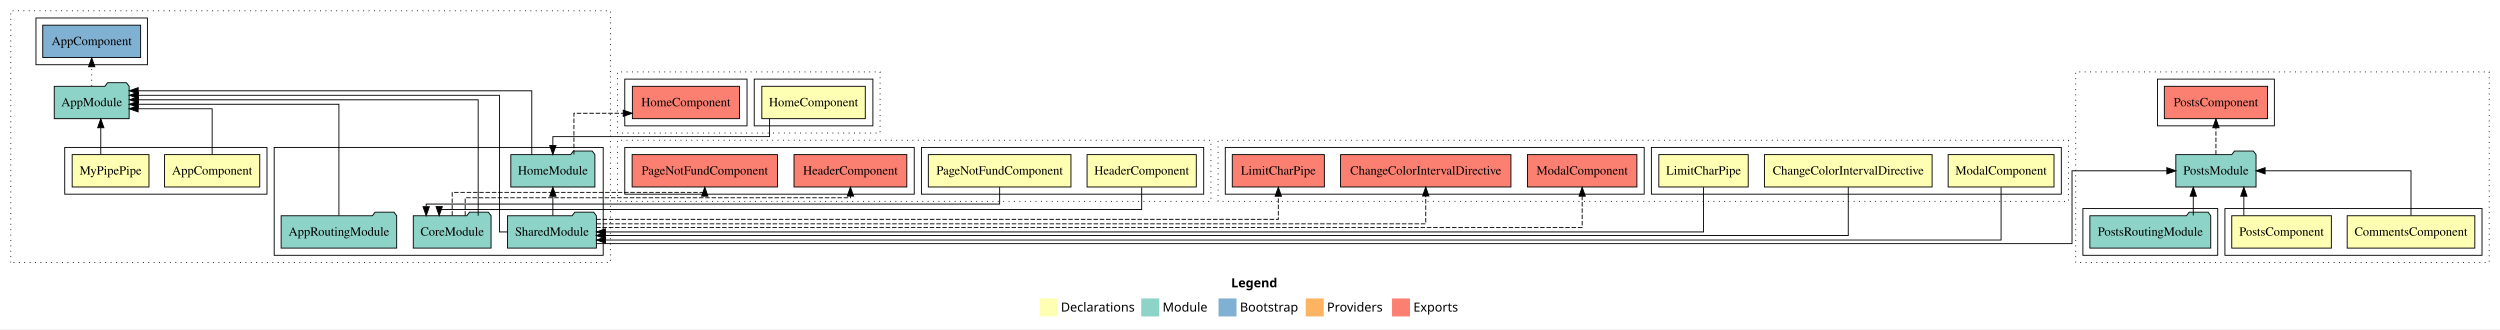
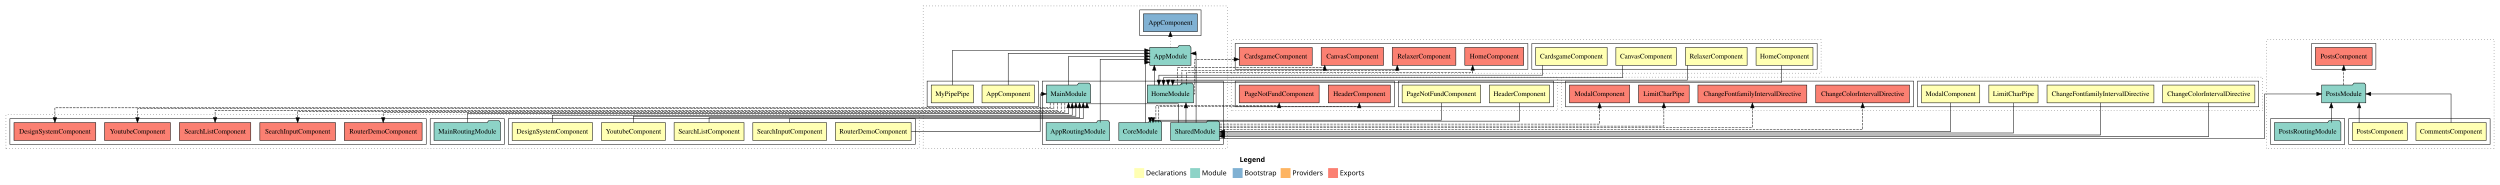
- <svg xmlns="http://www.w3.org/2000/svg" width="2781pt" height="366pt" viewBox="0.00 0.00 2781.00 366.00">
-   <g id="graph0" class="graph" transform="scale(1 1) rotate(0) translate(4 362)">
-     <polygon fill="#ffffff" stroke="transparent" points="-4,4 -4,-362 2777,-362 2777,4 -4,4" />
-     <text text-anchor="start" x="1365.509" y="-42.4" font-family="sans-serif" font-weight="bold" font-size="14.00" fill="#000000">Legend</text>
-     <polygon fill="#ffffb3" stroke="transparent" points="1152.5,-10 1152.5,-30 1172.5,-30 1172.5,-10 1152.5,-10" />
-     <text text-anchor="start" x="1176.129" y="-15.4" font-family="sans-serif" font-size="14.00" fill="#000000">  Declarations</text>
-     <polygon fill="#8dd3c7" stroke="transparent" points="1265.5,-10 1265.5,-30 1285.5,-30 1285.5,-10 1265.5,-10" />
-     <text text-anchor="start" x="1289.225" y="-15.4" font-family="sans-serif" font-size="14.00" fill="#000000">  Module</text>
-     <polygon fill="#80b1d3" stroke="transparent" points="1351.5,-10 1351.5,-30 1371.5,-30 1371.5,-10 1351.5,-10" />
-     <text text-anchor="start" x="1375.281" y="-15.4" font-family="sans-serif" font-size="14.00" fill="#000000">  Bootstrap</text>
-     <polygon fill="#fdb462" stroke="transparent" points="1448.5,-10 1448.5,-30 1468.5,-30 1468.5,-10 1448.5,-10" />
-     <text text-anchor="start" x="1472.173" y="-15.4" font-family="sans-serif" font-size="14.00" fill="#000000">  Providers</text>
-     <polygon fill="#fb8072" stroke="transparent" points="1544.5,-10 1544.5,-30 1564.5,-30 1564.5,-10 1544.5,-10" />
-     <text text-anchor="start" x="1568.226" y="-15.4" font-family="sans-serif" font-size="14.00" fill="#000000">  Exports</text>
+ <svg xmlns="http://www.w3.org/2000/svg" width="5056pt" height="374pt" viewBox="0.00 0.00 5056.00 374.00">
+   <g id="graph0" class="graph" transform="scale(1 1) rotate(0) translate(4 370)">
+     <polygon fill="#ffffff" stroke="transparent" points="-4,4 -4,-370 5052,-370 5052,4 -4,4" />
+     <text text-anchor="start" x="2503.009" y="-42.4" font-family="sans-serif" font-weight="bold" font-size="14.00" fill="#000000">Legend</text>
+     <polygon fill="#ffffb3" stroke="transparent" points="2290,-10 2290,-30 2310,-30 2310,-10 2290,-10" />
+     <text text-anchor="start" x="2313.629" y="-15.4" font-family="sans-serif" font-size="14.00" fill="#000000">  Declarations</text>
+     <polygon fill="#8dd3c7" stroke="transparent" points="2403,-10 2403,-30 2423,-30 2423,-10 2403,-10" />
+     <text text-anchor="start" x="2426.725" y="-15.4" font-family="sans-serif" font-size="14.00" fill="#000000">  Module</text>
+     <polygon fill="#80b1d3" stroke="transparent" points="2489,-10 2489,-30 2509,-30 2509,-10 2489,-10" />
+     <text text-anchor="start" x="2512.781" y="-15.4" font-family="sans-serif" font-size="14.00" fill="#000000">  Bootstrap</text>
+     <polygon fill="#fdb462" stroke="transparent" points="2586,-10 2586,-30 2606,-30 2606,-10 2586,-10" />
+     <text text-anchor="start" x="2609.673" y="-15.4" font-family="sans-serif" font-size="14.00" fill="#000000">  Providers</text>
+     <polygon fill="#fb8072" stroke="transparent" points="2682,-10 2682,-30 2702,-30 2702,-10 2682,-10" />
+     <text text-anchor="start" x="2705.726" y="-15.4" font-family="sans-serif" font-size="14.00" fill="#000000">  Exports</text>
    <g id="clust1" class="cluster">
-       <polygon fill="none" stroke="#000000" stroke-dasharray="1,5" points="8,-70 8,-350 675,-350 675,-70 8,-70" />
+       <polygon fill="none" stroke="#000000" stroke-dasharray="1,5" points="1863,-70 1863,-358 2478,-358 2478,-70 1863,-70" />
    </g>
    <g id="clust2" class="cluster">
-       <polygon fill="none" stroke="#000000" points="68,-146 68,-198 293,-198 293,-146 68,-146" />
+       <polygon fill="none" stroke="#000000" points="1871,-154 1871,-206 2096,-206 2096,-154 1871,-154" />
    </g>
    <g id="clust5" class="cluster">
-       <polygon fill="none" stroke="#000000" points="301,-78 301,-198 667,-198 667,-78 301,-78" />
+       <polygon fill="none" stroke="#000000" points="2104,-78 2104,-206 2470,-206 2470,-78 2104,-78" />
    </g>
    <g id="clust7" class="cluster">
-       <polygon fill="none" stroke="#000000" points="36,-290 36,-342 160,-342 160,-290 36,-290" />
+       <polygon fill="none" stroke="#000000" points="2301,-298 2301,-350 2425,-350 2425,-298 2301,-298" />
    </g>
    <g id="clust15" class="cluster">
-       <polygon fill="none" stroke="#000000" stroke-dasharray="1,5" points="683,-138 683,-206 1343,-206 1343,-138 683,-138" />
+       <polygon fill="none" stroke="#000000" stroke-dasharray="1,5" points="2486,-146 2486,-214 3146,-214 3146,-146 2486,-146" />
    </g>
    <g id="clust16" class="cluster">
-       <polygon fill="none" stroke="#000000" points="1021,-146 1021,-198 1335,-198 1335,-146 1021,-146" />
+       <polygon fill="none" stroke="#000000" points="2824,-154 2824,-206 3138,-206 3138,-154 2824,-154" />
    </g>
    <g id="clust20" class="cluster">
-       <polygon fill="none" stroke="#000000" points="691,-146 691,-198 1013,-198 1013,-146 691,-146" />
+       <polygon fill="none" stroke="#000000" points="2494,-154 2494,-206 2816,-206 2816,-154 2494,-154" />
    </g>
    <g id="clust23" class="cluster">
-       <polygon fill="none" stroke="#000000" stroke-dasharray="1,5" points="683,-214 683,-282 975,-282 975,-214 683,-214" />
+       <polygon fill="none" stroke="#000000" stroke-dasharray="1,5" points="2486,-222 2486,-290 3679,-290 3679,-222 2486,-222" />
    </g>
    <g id="clust24" class="cluster">
-       <polygon fill="none" stroke="#000000" points="835,-222 835,-274 967,-274 967,-222 835,-222" />
-     </g>
-     <g id="clust27" class="cluster">
-       <polygon fill="none" stroke="#000000" points="691,-222 691,-274 827,-274 827,-222 691,-222" />
+       <polygon fill="none" stroke="#000000" points="3094,-230 3094,-282 3671,-282 3671,-230 3094,-230" />
    </g>
    <g id="clust30" class="cluster">
-       <polygon fill="none" stroke="#000000" stroke-dasharray="1,5" points="2305,-70 2305,-282 2765,-282 2765,-70 2305,-70" />
-     </g>
-     <g id="clust31" class="cluster">
-       <polygon fill="none" stroke="#000000" points="2471,-78 2471,-130 2757,-130 2757,-78 2471,-78" />
+       <polygon fill="none" stroke="#000000" points="2494,-230 2494,-282 3086,-282 3086,-230 2494,-230" />
+     </g>
+     <g id="clust33" class="cluster">
+       <polygon fill="none" stroke="#000000" stroke-dasharray="1,5" points="8,-70 8,-138 1855,-138 1855,-70 8,-70" />
    </g>
    <g id="clust34" class="cluster">
-       <polygon fill="none" stroke="#000000" points="2313,-78 2313,-130 2463,-130 2463,-78 2313,-78" />
-     </g>
-     <g id="clust35" class="cluster">
-       <polygon fill="none" stroke="#000000" points="2396,-222 2396,-274 2526,-274 2526,-222 2396,-222" />
-     </g>
-     <g id="clust44" class="cluster">
-       <polygon fill="none" stroke="#000000" stroke-dasharray="1,5" points="1351,-138 1351,-206 2297,-206 2297,-138 1351,-138" />
-     </g>
-     <g id="clust45" class="cluster">
-       <polygon fill="none" stroke="#000000" points="1833,-146 1833,-198 2289,-198 2289,-146 1833,-146" />
+       <polygon fill="none" stroke="#000000" points="1024,-78 1024,-130 1847,-130 1847,-78 1024,-78" />
+     </g>
+     <g id="clust40" class="cluster">
+       <polygon fill="none" stroke="#000000" points="866,-78 866,-130 1016,-130 1016,-78 866,-78" />
+     </g>
+     <g id="clust41" class="cluster">
+       <polygon fill="none" stroke="#000000" points="16,-78 16,-130 858,-130 858,-78 16,-78" />
    </g>
    <g id="clust50" class="cluster">
-       <polygon fill="none" stroke="#000000" points="1359,-146 1359,-198 1825,-198 1825,-146 1359,-146" />
+       <polygon fill="none" stroke="#000000" stroke-dasharray="1,5" points="4580,-70 4580,-290 5040,-290 5040,-70 4580,-70" />
+     </g>
+     <g id="clust51" class="cluster">
+       <polygon fill="none" stroke="#000000" points="4746,-78 4746,-130 5032,-130 5032,-78 4746,-78" />
+     </g>
+     <g id="clust54" class="cluster">
+       <polygon fill="none" stroke="#000000" points="4588,-78 4588,-130 4738,-130 4738,-78 4588,-78" />
+     </g>
+     <g id="clust55" class="cluster">
+       <polygon fill="none" stroke="#000000" points="4671,-230 4671,-282 4801,-282 4801,-230 4671,-230" />
+     </g>
+     <g id="clust64" class="cluster">
+       <polygon fill="none" stroke="#000000" stroke-dasharray="1,5" points="3154,-146 3154,-214 4572,-214 4572,-146 3154,-146" />
+     </g>
+     <g id="clust65" class="cluster">
+       <polygon fill="none" stroke="#000000" points="3874,-154 3874,-206 4564,-206 4564,-154 3874,-154" />
+     </g>
+     <g id="clust71" class="cluster">
+       <polygon fill="none" stroke="#000000" points="3162,-154 3162,-206 3866,-206 3866,-154 3162,-154" />
    </g>
    <g id="node1" class="node">
-       <polygon fill="#ffffb3" stroke="#000000" points="284.94,-190 179.06,-190 179.06,-154 284.94,-154 284.94,-190" />
-       <text text-anchor="middle" x="232" y="-167.8" font-family="Times,serif" font-size="14.00" fill="#000000">AppComponent</text>
+       <polygon fill="#ffffb3" stroke="#000000" points="2087.94,-198 1982.06,-198 1982.06,-162 2087.94,-162 2087.94,-198" />
+       <text text-anchor="middle" x="2035" y="-175.8" font-family="Times,serif" font-size="14.00" fill="#000000">AppComponent</text>
    </g>
    <g id="node3" class="node">
-       <polygon fill="#8dd3c7" stroke="#000000" points="139.657,-266 136.657,-270 115.657,-270 112.657,-266 56.343,-266 56.343,-230 139.657,-230 139.657,-266" />
-       <text text-anchor="middle" x="98" y="-243.8" font-family="Times,serif" font-size="14.00" fill="#000000">AppModule</text>
+       <polygon fill="#8dd3c7" stroke="#000000" points="2404.657,-274 2401.657,-278 2380.657,-278 2377.657,-274 2321.343,-274 2321.343,-238 2404.657,-238 2404.657,-274" />
+       <text text-anchor="middle" x="2363" y="-251.8" font-family="Times,serif" font-size="14.00" fill="#000000">AppModule</text>
    </g>
    <g id="edge1" class="edge">
-       <path fill="none" stroke="#000000" d="M232,-190.129C232,-210.572 232,-241 232,-241 232,-241 149.664,-241 149.664,-241" />
-       <polygon fill="#000000" stroke="#000000" points="149.664,-237.5 139.664,-241 149.664,-244.5 149.664,-237.5" />
+       <path fill="none" stroke="#000000" d="M2035,-198.198C2035,-222.356 2035,-262 2035,-262 2035,-262 2311.125,-262 2311.125,-262" />
+       <polygon fill="#000000" stroke="#000000" points="2311.125,-265.5 2321.125,-262 2311.125,-258.5 2311.125,-265.5" />
    </g>
    <g id="node2" class="node">
-       <polygon fill="#ffffb3" stroke="#000000" points="161.72,-190 76.279,-190 76.279,-154 161.72,-154 161.72,-190" />
-       <text text-anchor="middle" x="119" y="-167.8" font-family="Times,serif" font-size="14.00" fill="#000000">MyPipePipe</text>
+       <polygon fill="#ffffb3" stroke="#000000" points="1964.72,-198 1879.28,-198 1879.28,-162 1964.72,-162 1964.72,-198" />
+       <text text-anchor="middle" x="1922" y="-175.8" font-family="Times,serif" font-size="14.00" fill="#000000">MyPipePipe</text>
    </g>
    <g id="edge2" class="edge">
-       <path fill="none" stroke="#000000" d="M108.109,-190.011C108.109,-190.011 108.109,-219.855 108.109,-219.855" />
-       <polygon fill="#000000" stroke="#000000" points="104.609,-219.855 108.109,-229.855 111.609,-219.855 104.609,-219.855" />
+       <path fill="none" stroke="#000000" d="M1922,-198.234C1922,-224.009 1922,-268 1922,-268 1922,-268 2311.114,-268 2311.114,-268" />
+       <polygon fill="#000000" stroke="#000000" points="2311.114,-271.5 2321.114,-268 2311.114,-264.5 2311.114,-271.5" />
+     </g>
+     <g id="node9" class="node">
+       <polygon fill="#80b1d3" stroke="#000000" points="2417.439,-342 2308.561,-342 2308.561,-306 2417.439,-306 2417.439,-342" />
+       <text text-anchor="middle" x="2363" y="-319.8" font-family="Times,serif" font-size="14.00" fill="#000000">AppComponent </text>
+     </g>
+     <g id="edge8" class="edge">
+       <path fill="none" stroke="#000000" stroke-dasharray="1,5" d="M2363,-274.223C2363,-274.223 2363,-295.727 2363,-295.727" />
+       <polygon fill="#000000" stroke="#000000" points="2359.5,-295.727 2363,-305.727 2366.5,-295.727 2359.5,-295.727" />
+     </g>
+     <g id="node4" class="node">
+       <polygon fill="#8dd3c7" stroke="#000000" points="2240.274,-122 2237.274,-126 2216.274,-126 2213.274,-122 2111.726,-122 2111.726,-86 2240.274,-86 2240.274,-122" />
+       <text text-anchor="middle" x="2176" y="-99.8" font-family="Times,serif" font-size="14.00" fill="#000000">AppRoutingModule</text>
+     </g>
+     <g id="edge3" class="edge">
+       <path fill="none" stroke="#000000" d="M2220.968,-122.196C2220.968,-161.334 2220.968,-250 2220.968,-250 2220.968,-250 2311.154,-250 2311.154,-250" />
+       <polygon fill="#000000" stroke="#000000" points="2311.154,-253.5 2321.154,-250 2311.154,-246.5 2311.154,-253.5" />
+     </g>
+     <g id="node5" class="node">
+       <polygon fill="#8dd3c7" stroke="#000000" points="2345.262,-122 2342.262,-126 2321.262,-126 2318.262,-122 2258.738,-122 2258.738,-86 2345.262,-86 2345.262,-122" />
+       <text text-anchor="middle" x="2302" y="-99.8" font-family="Times,serif" font-size="14.00" fill="#000000">CoreModule</text>
+     </g>
+     <g id="edge4" class="edge">
+       <path fill="none" stroke="#000000" d="M2312.325,-122.016C2312.325,-159.828 2312.325,-244 2312.325,-244 2312.325,-244 2313.207,-244 2313.207,-244" />
+       <polygon fill="#000000" stroke="#000000" points="2311.152,-247.5 2321.152,-244 2311.152,-240.5 2311.152,-247.5" />
+     </g>
+     <g id="node12" class="node">
+       <polygon fill="#fb8072" stroke="#000000" points="2807.744,-198 2682.256,-198 2682.256,-162 2807.744,-162 2807.744,-198" />
+       <text text-anchor="middle" x="2745" y="-175.8" font-family="Times,serif" font-size="14.00" fill="#000000">HeaderComponent </text>
+     </g>
+     <g id="edge11" class="edge">
+       <path fill="none" stroke="#000000" stroke-dasharray="5,2" d="M2339.528,-122.124C2339.528,-136.783 2339.528,-155 2339.528,-155 2339.528,-155 2745,-155 2745,-155 2745,-155 2745,-155.683 2745,-155.683" />
+       <polygon fill="#000000" stroke="#000000" points="2741.5,-151.831 2745,-161.831 2748.5,-151.831 2741.5,-151.831" />
+     </g>
+     <g id="node13" class="node">
+       <polygon fill="#fb8072" stroke="#000000" points="2663.824,-198 2502.176,-198 2502.176,-162 2663.824,-162 2663.824,-198" />
+       <text text-anchor="middle" x="2583" y="-175.8" font-family="Times,serif" font-size="14.00" fill="#000000">PageNotFundComponent </text>
+     </g>
+     <g id="edge12" class="edge">
+       <path fill="none" stroke="#000000" stroke-dasharray="5,2" d="M2333.676,-122.24C2333.676,-137.571 2333.676,-157 2333.676,-157 2333.676,-157 2583,-157 2583,-157 2583,-157 2583,-157.488 2583,-157.488" />
+       <polygon fill="#000000" stroke="#000000" points="2579.5,-151.878 2583,-161.878 2586.5,-151.878 2579.5,-151.878" />
+     </g>
+     <g id="node6" class="node">
+       <polygon fill="#8dd3c7" stroke="#000000" points="2409.762,-198 2406.762,-202 2385.762,-202 2382.762,-198 2316.238,-198 2316.238,-162 2409.762,-162 2409.762,-198" />
+       <text text-anchor="middle" x="2363" y="-175.8" font-family="Times,serif" font-size="14.00" fill="#000000">HomeModule</text>
+     </g>
+     <g id="edge5" class="edge">
+       <path fill="none" stroke="#000000" d="M2330.467,-198.011C2330.467,-198.011 2330.467,-227.855 2330.467,-227.855" />
+       <polygon fill="#000000" stroke="#000000" points="2326.967,-227.855 2330.467,-237.855 2333.967,-227.855 2326.967,-227.855" />
+     </g>
+     <g id="node18" class="node">
+       <polygon fill="#fb8072" stroke="#000000" points="2794.043,-274 2667.957,-274 2667.957,-238 2794.043,-238 2794.043,-274" />
+       <text text-anchor="middle" x="2731" y="-251.8" font-family="Times,serif" font-size="14.00" fill="#000000">CanvasComponent </text>
+     </g>
+     <g id="edge18" class="edge">
+       <path fill="none" stroke="#000000" stroke-dasharray="5,2" d="M2376.943,-198.24C2376.943,-213.571 2376.943,-233 2376.943,-233 2376.943,-233 2675.178,-233 2675.178,-233 2675.178,-233 2675.178,-233.488 2675.178,-233.488" />
+       <polygon fill="#000000" stroke="#000000" points="2671.679,-227.878 2675.178,-237.878 2678.679,-227.878 2671.679,-227.878" />
+     </g>
+     <g id="node19" class="node">
+       <polygon fill="#fb8072" stroke="#000000" points="2649.809,-274 2502.191,-274 2502.191,-238 2649.809,-238 2649.809,-274" />
+       <text text-anchor="middle" x="2576" y="-251.8" font-family="Times,serif" font-size="14.00" fill="#000000">CardsgameComponent </text>
+     </g>
+     <g id="edge19" class="edge">
+       <path fill="none" stroke="#000000" stroke-dasharray="5,2" d="M2410.027,-180C2411.539,-180 2412.41,-180 2412.41,-180 2412.41,-180 2412.41,-250 2412.41,-250 2412.41,-250 2491.863,-250 2491.863,-250" />
+       <polygon fill="#000000" stroke="#000000" points="2491.863,-253.5 2501.863,-250 2491.863,-246.5 2491.863,-253.5" />
+     </g>
+     <g id="node20" class="node">
+       <polygon fill="#fb8072" stroke="#000000" points="3077.544,-274 2958.456,-274 2958.456,-238 3077.544,-238 3077.544,-274" />
+       <text text-anchor="middle" x="3018" y="-251.8" font-family="Times,serif" font-size="14.00" fill="#000000">HomeComponent </text>
+     </g>
+     <g id="edge20" class="edge">
+       <path fill="none" stroke="#000000" stroke-dasharray="5,2" d="M2395.533,-198.485C2395.533,-210.14 2395.533,-223 2395.533,-223 2395.533,-223 2974.32,-223 2974.32,-223 2974.32,-223 2974.32,-227.955 2974.32,-227.955" />
+       <polygon fill="#000000" stroke="#000000" points="2970.82,-227.955 2974.32,-237.955 2977.82,-227.955 2970.82,-227.955" />
+     </g>
+     <g id="node21" class="node">
+       <polygon fill="#fb8072" stroke="#000000" points="2940.365,-274 2811.635,-274 2811.635,-238 2940.365,-238 2940.365,-274" />
+       <text text-anchor="middle" x="2876" y="-251.8" font-family="Times,serif" font-size="14.00" fill="#000000">RelaxerComponent </text>
+     </g>
+     <g id="edge21" class="edge">
+       <path fill="none" stroke="#000000" stroke-dasharray="5,2" d="M2386.238,-198.147C2386.238,-211.739 2386.238,-228 2386.238,-228 2386.238,-228 2821.828,-228 2821.828,-228 2821.828,-228 2821.828,-228.979 2821.828,-228.979" />
+       <polygon fill="#000000" stroke="#000000" points="2818.328,-227.793 2821.828,-237.793 2825.328,-227.793 2818.328,-227.793" />
+     </g>
+     <g id="node7" class="node">
+       <polygon fill="#8dd3c7" stroke="#000000" points="2201.6,-198 2198.6,-202 2177.6,-202 2174.6,-198 2112.4,-198 2112.4,-162 2201.6,-162 2201.6,-198" />
+       <text text-anchor="middle" x="2157" y="-175.8" font-family="Times,serif" font-size="14.00" fill="#000000">MainModule</text>
+     </g>
+     <g id="edge6" class="edge">
+       <path fill="none" stroke="#000000" d="M2157,-198.011C2157,-220.485 2157,-256 2157,-256 2157,-256 2311.313,-256 2311.313,-256" />
+       <polygon fill="#000000" stroke="#000000" points="2311.313,-259.5 2321.313,-256 2311.313,-252.5 2311.313,-259.5" />
+     </g>
+     <g id="node28" class="node">
+       <polygon fill="#fb8072" stroke="#000000" points="189.712,-122 24.288,-122 24.288,-86 189.712,-86 189.712,-122" />
+       <text text-anchor="middle" x="107" y="-99.8" font-family="Times,serif" font-size="14.00" fill="#000000">DesignSystemComponent </text>
+     </g>
+     <g id="edge29" class="edge">
+       <path fill="none" stroke="#000000" stroke-dasharray="5,2" d="M2119.875,-161.793C2119.875,-156.445 2119.875,-152 2119.875,-152 2119.875,-152 107,-152 107,-152 107,-152 107,-132.147 107,-132.147" />
+       <polygon fill="#000000" stroke="#000000" points="110.5,-132.147 107,-122.147 103.5,-132.147 110.5,-132.147" />
+     </g>
+     <g id="node29" class="node">
+       <polygon fill="#fb8072" stroke="#000000" points="849.647,-122 692.353,-122 692.353,-86 849.647,-86 849.647,-122" />
+       <text text-anchor="middle" x="771" y="-99.8" font-family="Times,serif" font-size="14.00" fill="#000000">RouterDemoComponent </text>
+     </g>
+     <g id="edge30" class="edge">
+       <path fill="none" stroke="#000000" stroke-dasharray="5,2" d="M2149.575,-161.89C2149.575,-152.103 2149.575,-142 2149.575,-142 2149.575,-142 771,-142 771,-142 771,-142 771,-132.11 771,-132.11" />
+       <polygon fill="#000000" stroke="#000000" points="774.5,-132.11 771,-122.11 767.5,-132.11 774.5,-132.11" />
+     </g>
+     <g id="node30" class="node">
+       <polygon fill="#fb8072" stroke="#000000" points="674.471,-122 521.529,-122 521.529,-86 674.471,-86 674.471,-122" />
+       <text text-anchor="middle" x="598" y="-99.8" font-family="Times,serif" font-size="14.00" fill="#000000">SearchInputComponent </text>
+     </g>
+     <g id="edge31" class="edge">
+       <path fill="none" stroke="#000000" stroke-dasharray="5,2" d="M2142.15,-161.68C2142.15,-153.212 2142.15,-145 2142.15,-145 2142.15,-145 598,-145 598,-145 598,-145 598,-132.102 598,-132.102" />
+       <polygon fill="#000000" stroke="#000000" points="601.5,-132.102 598,-122.103 594.5,-132.103 601.5,-132.102" />
+     </g>
+     <g id="node31" class="node">
+       <polygon fill="#fb8072" stroke="#000000" points="503.198,-122 358.802,-122 358.802,-86 503.198,-86 503.198,-122" />
+       <text text-anchor="middle" x="431" y="-99.8" font-family="Times,serif" font-size="14.00" fill="#000000">SearchListComponent </text>
+     </g>
+     <g id="edge32" class="edge">
+       <path fill="none" stroke="#000000" stroke-dasharray="5,2" d="M2134.725,-161.955C2134.725,-154.251 2134.725,-147 2134.725,-147 2134.725,-147 431,-147 431,-147 431,-147 431,-132.485 431,-132.485" />
+       <polygon fill="#000000" stroke="#000000" points="434.5,-132.485 431,-122.485 427.5,-132.486 434.5,-132.485" />
+     </g>
+     <g id="node32" class="node">
+       <polygon fill="#fb8072" stroke="#000000" points="340.544,-122 207.456,-122 207.456,-86 340.544,-86 340.544,-122" />
+       <text text-anchor="middle" x="274" y="-99.8" font-family="Times,serif" font-size="14.00" fill="#000000">YoutubeComponent </text>
+     </g>
+     <g id="edge33" class="edge">
+       <path fill="none" stroke="#000000" stroke-dasharray="5,2" d="M2127.3,-161.857C2127.3,-155.539 2127.3,-150 2127.3,-150 2127.3,-150 274,-150 274,-150 274,-150 274,-132.18 274,-132.18" />
+       <polygon fill="#000000" stroke="#000000" points="277.5,-132.18 274,-122.18 270.5,-132.18 277.5,-132.18" />
    </g>
    <g id="node8" class="node">
-       <polygon fill="#80b1d3" stroke="#000000" points="152.439,-334 43.561,-334 43.561,-298 152.439,-298 152.439,-334" />
-       <text text-anchor="middle" x="98" y="-311.8" font-family="Times,serif" font-size="14.00" fill="#000000">AppComponent </text>
+       <polygon fill="#8dd3c7" stroke="#000000" points="2462.423,-122 2459.423,-126 2438.423,-126 2435.423,-122 2363.577,-122 2363.577,-86 2462.423,-86 2462.423,-122" />
+       <text text-anchor="middle" x="2413" y="-99.8" font-family="Times,serif" font-size="14.00" fill="#000000">SharedModule</text>
    </g>
    <g id="edge7" class="edge">
-       <path fill="none" stroke="#000000" stroke-dasharray="1,5" d="M98,-266.223C98,-266.223 98,-287.727 98,-287.727" />
-       <polygon fill="#000000" stroke="#000000" points="94.5,-287.727 98,-297.727 101.5,-287.727 94.5,-287.727" />
-     </g>
-     <g id="node4" class="node">
-       <polygon fill="#8dd3c7" stroke="#000000" points="437.274,-122 434.274,-126 413.274,-126 410.274,-122 308.726,-122 308.726,-86 437.274,-86 437.274,-122" />
-       <text text-anchor="middle" x="373" y="-99.8" font-family="Times,serif" font-size="14.00" fill="#000000">AppRoutingModule</text>
-     </g>
-     <g id="edge3" class="edge">
-       <path fill="none" stroke="#000000" d="M373,-122.273C373,-160.625 373,-246 373,-246 373,-246 149.767,-246 149.767,-246" />
-       <polygon fill="#000000" stroke="#000000" points="149.767,-242.5 139.767,-246 149.767,-249.5 149.767,-242.5" />
-     </g>
-     <g id="node5" class="node">
-       <polygon fill="#8dd3c7" stroke="#000000" points="542.262,-122 539.262,-126 518.262,-126 515.262,-122 455.738,-122 455.738,-86 542.262,-86 542.262,-122" />
-       <text text-anchor="middle" x="499" y="-99.8" font-family="Times,serif" font-size="14.00" fill="#000000">CoreModule</text>
-     </g>
-     <g id="edge4" class="edge">
-       <path fill="none" stroke="#000000" d="M527.92,-122.025C527.92,-161.278 527.92,-251 527.92,-251 527.92,-251 150.005,-251 150.005,-251" />
-       <polygon fill="#000000" stroke="#000000" points="150.005,-247.5 140.005,-251 150.005,-254.5 150.005,-247.5" />
+       <path fill="none" stroke="#000000" d="M2414.94,-122.125C2414.94,-163.626 2414.94,-262 2414.94,-262 2414.94,-262 2413.914,-262 2413.914,-262" />
+       <polygon fill="#000000" stroke="#000000" points="2414.678,-258.5 2404.678,-262 2414.678,-265.5 2414.678,-258.5" />
+     </g>
+     <g id="edge17" class="edge">
+       <path fill="none" stroke="#000000" d="M2394.517,-122.011C2394.517,-122.011 2394.517,-151.855 2394.517,-151.855" />
+       <polygon fill="#000000" stroke="#000000" points="2391.017,-151.855 2394.517,-161.855 2398.017,-151.855 2391.017,-151.855" />
+     </g>
+     <g id="edge28" class="edge">
+       <path fill="none" stroke="#000000" d="M2379.153,-122.027C2379.153,-138.398 2379.153,-160 2379.153,-160 2379.153,-160 2194.125,-160 2194.125,-160 2194.125,-160 2194.125,-160.185 2194.125,-160.185" />
+       <polygon fill="#000000" stroke="#000000" points="2190.625,-151.845 2194.125,-161.846 2197.625,-151.846 2190.625,-151.845" />
+     </g>
+     <g id="node35" class="node">
+       <polygon fill="#8dd3c7" stroke="#000000" points="4780.612,-198 4777.612,-202 4756.612,-202 4753.612,-198 4691.388,-198 4691.388,-162 4780.612,-162 4780.612,-198" />
+       <text text-anchor="middle" x="4736" y="-175.8" font-family="Times,serif" font-size="14.00" fill="#000000">PostsModule</text>
+     </g>
+     <g id="edge37" class="edge">
+       <path fill="none" stroke="#000000" d="M2462.242,-90C2784.206,-90 4576.01,-90 4576.01,-90 4576.01,-90 4576.01,-180 4576.01,-180 4576.01,-180 4681.434,-180 4681.434,-180" />
+       <polygon fill="#000000" stroke="#000000" points="4681.434,-183.5 4691.434,-180 4681.434,-176.5 4681.434,-183.5" />
+     </g>
+     <g id="node42" class="node">
+       <polygon fill="#fb8072" stroke="#000000" points="3857.768,-198 3668.232,-198 3668.232,-162 3857.768,-162 3857.768,-198" />
+       <text text-anchor="middle" x="3763" y="-175.8" font-family="Times,serif" font-size="14.00" fill="#000000">ChangeColorIntervalDirective </text>
+     </g>
+     <g id="edge43" class="edge">
+       <path fill="none" stroke="#000000" stroke-dasharray="5,2" d="M2462.246,-108C2705.039,-108 3763,-108 3763,-108 3763,-108 3763,-151.831 3763,-151.831" />
+       <polygon fill="#000000" stroke="#000000" points="3759.5,-151.831 3763,-161.831 3766.5,-151.831 3759.5,-151.831" />
+     </g>
+     <g id="node43" class="node">
+       <polygon fill="#fb8072" stroke="#000000" points="3650.1,-198 3429.9,-198 3429.9,-162 3650.1,-162 3650.1,-198" />
+       <text text-anchor="middle" x="3540" y="-175.8" font-family="Times,serif" font-size="14.00" fill="#000000">ChangeFontfamilyIntervalDirective </text>
+     </g>
+     <g id="edge44" class="edge">
+       <path fill="none" stroke="#000000" stroke-dasharray="5,2" d="M2462.515,-112C2680.027,-112 3540,-112 3540,-112 3540,-112 3540,-151.777 3540,-151.777" />
+       <polygon fill="#000000" stroke="#000000" points="3536.5,-151.777 3540,-161.777 3543.5,-151.777 3536.5,-151.777" />
+     </g>
+     <g id="node44" class="node">
+       <polygon fill="#fb8072" stroke="#000000" points="3412.215,-198 3309.785,-198 3309.785,-162 3412.215,-162 3412.215,-198" />
+       <text text-anchor="middle" x="3361" y="-175.8" font-family="Times,serif" font-size="14.00" fill="#000000">LimitCharPipe </text>
+     </g>
+     <g id="edge45" class="edge">
+       <path fill="none" stroke="#000000" stroke-dasharray="5,2" d="M2462.303,-115C2656.894,-115 3361,-115 3361,-115 3361,-115 3361,-151.894 3361,-151.894" />
+       <polygon fill="#000000" stroke="#000000" points="3357.5,-151.894 3361,-161.894 3364.5,-151.894 3357.5,-151.894" />
+     </g>
+     <g id="node45" class="node">
+       <polygon fill="#fb8072" stroke="#000000" points="3291.883,-198 3170.117,-198 3170.117,-162 3291.883,-162 3291.883,-198" />
+       <text text-anchor="middle" x="3231" y="-175.8" font-family="Times,serif" font-size="14.00" fill="#000000">ModalComponent </text>
+     </g>
+     <g id="edge46" class="edge">
+       <path fill="none" stroke="#000000" stroke-dasharray="5,2" d="M2462.327,-119C2639.18,-119 3231,-119 3231,-119 3231,-119 3231,-151.698 3231,-151.698" />
+       <polygon fill="#000000" stroke="#000000" points="3227.5,-151.698 3231,-161.698 3234.5,-151.698 3227.5,-151.698" />
+     </g>
+     <g id="node10" class="node">
+       <polygon fill="#ffffb3" stroke="#000000" points="3129.744,-198 3008.256,-198 3008.256,-162 3129.744,-162 3129.744,-198" />
+       <text text-anchor="middle" x="3069" y="-175.8" font-family="Times,serif" font-size="14.00" fill="#000000">HeaderComponent</text>
+     </g>
+     <g id="edge9" class="edge">
+       <path fill="none" stroke="#000000" d="M3069,-161.991C3069,-145.951 3069,-125 3069,-125 3069,-125 2327.824,-125 2327.824,-125 2327.824,-125 2327.824,-124.708 2327.824,-124.708" />
+       <polygon fill="#000000" stroke="#000000" points="2331.324,-132.08 2327.824,-122.08 2324.324,-132.08 2331.324,-132.08" />
    </g>
    <g id="node11" class="node">
-       <polygon fill="#fb8072" stroke="#000000" points="1004.744,-190 879.256,-190 879.256,-154 1004.744,-154 1004.744,-190" />
-       <text text-anchor="middle" x="942" y="-167.8" font-family="Times,serif" font-size="14.00" fill="#000000">HeaderComponent </text>
+       <polygon fill="#ffffb3" stroke="#000000" points="2990.324,-198 2831.676,-198 2831.676,-162 2990.324,-162 2990.324,-198" />
+       <text text-anchor="middle" x="2911" y="-175.8" font-family="Times,serif" font-size="14.00" fill="#000000">PageNotFundComponent</text>
    </g>
    <g id="edge10" class="edge">
-       <path fill="none" stroke="#000000" stroke-dasharray="5,2" d="M513.46,-122.11C513.46,-131.897 513.46,-142 513.46,-142 513.46,-142 942,-142 942,-142 942,-142 942,-143.857 942,-143.857" />
-       <polygon fill="#000000" stroke="#000000" points="938.5,-143.857 942,-153.857 945.5,-143.857 938.5,-143.857" />
-     </g>
-     <g id="node12" class="node">
-       <polygon fill="#fb8072" stroke="#000000" points="860.824,-190 699.176,-190 699.176,-154 860.824,-154 860.824,-190" />
-       <text text-anchor="middle" x="780" y="-167.8" font-family="Times,serif" font-size="14.00" fill="#000000">PageNotFundComponent </text>
-     </g>
-     <g id="edge11" class="edge">
-       <path fill="none" stroke="#000000" stroke-dasharray="5,2" d="M499,-122.15C499,-134.271 499,-148 499,-148 499,-148 780,-148 780,-148 780,-148 780,-148.581 780,-148.581" />
-       <polygon fill="#000000" stroke="#000000" points="776.5,-143.81 780,-153.81 783.5,-143.81 776.5,-143.81" />
-     </g>
-     <g id="node6" class="node">
-       <polygon fill="#8dd3c7" stroke="#000000" points="657.762,-190 654.762,-194 633.762,-194 630.762,-190 564.238,-190 564.238,-154 657.762,-154 657.762,-190" />
-       <text text-anchor="middle" x="611" y="-167.8" font-family="Times,serif" font-size="14.00" fill="#000000">HomeModule</text>
-     </g>
-     <g id="edge5" class="edge">
-       <path fill="none" stroke="#000000" d="M587.56,-190.011C587.56,-216.017 587.56,-261 587.56,-261 587.56,-261 149.74,-261 149.74,-261" />
-       <polygon fill="#000000" stroke="#000000" points="149.74,-257.5 139.74,-261 149.739,-264.5 149.74,-257.5" />
+       <path fill="none" stroke="#000000" d="M2911,-161.76C2911,-146.429 2911,-127 2911,-127 2911,-127 2321.972,-127 2321.972,-127 2321.972,-127 2321.972,-126.512 2321.972,-126.512" />
+       <polygon fill="#000000" stroke="#000000" points="2325.472,-132.122 2321.972,-122.122 2318.472,-132.122 2325.472,-132.122" />
    </g>
    <g id="node14" class="node">
-       <polygon fill="#fb8072" stroke="#000000" points="818.544,-266 699.456,-266 699.456,-230 818.544,-230 818.544,-266" />
-       <text text-anchor="middle" x="759" y="-243.8" font-family="Times,serif" font-size="14.00" fill="#000000">HomeComponent </text>
+       <polygon fill="#ffffb3" stroke="#000000" points="3386.044,-274 3263.956,-274 3263.956,-238 3386.044,-238 3386.044,-274" />
+       <text text-anchor="middle" x="3325" y="-251.8" font-family="Times,serif" font-size="14.00" fill="#000000">CanvasComponent</text>
+     </g>
+     <g id="edge13" class="edge">
+       <path fill="none" stroke="#000000" d="M3277.71,-237.515C3277.71,-225.86 3277.71,-213 3277.71,-213 3277.71,-213 2349.057,-213 2349.057,-213 2349.057,-213 2349.057,-208.045 2349.057,-208.045" />
+       <polygon fill="#000000" stroke="#000000" points="2352.557,-208.045 2349.057,-198.045 2345.557,-208.045 2352.557,-208.045" />
+     </g>
+     <g id="node15" class="node">
+       <polygon fill="#ffffb3" stroke="#000000" points="3246.309,-274 3101.691,-274 3101.691,-238 3246.309,-238 3246.309,-274" />
+       <text text-anchor="middle" x="3174" y="-251.8" font-family="Times,serif" font-size="14.00" fill="#000000">CardsgameComponent</text>
    </g>
    <g id="edge14" class="edge">
-       <path fill="none" stroke="#000000" stroke-dasharray="5,2" d="M634.44,-190.169C634.44,-209.09 634.44,-236 634.44,-236 634.44,-236 689.274,-236 689.274,-236" />
-       <polygon fill="#000000" stroke="#000000" points="689.274,-239.5 699.274,-236 689.274,-232.5 689.274,-239.5" />
-     </g>
-     <g id="node7" class="node">
-       <polygon fill="#8dd3c7" stroke="#000000" points="659.423,-122 656.423,-126 635.423,-126 632.423,-122 560.577,-122 560.577,-86 659.423,-86 659.423,-122" />
-       <text text-anchor="middle" x="610" y="-99.8" font-family="Times,serif" font-size="14.00" fill="#000000">SharedModule</text>
-     </g>
-     <g id="edge6" class="edge">
-       <path fill="none" stroke="#000000" d="M560.712,-104C555.236,-104 551.585,-104 551.585,-104 551.585,-104 551.585,-256 551.585,-256 551.585,-256 149.859,-256 149.859,-256" />
-       <polygon fill="#000000" stroke="#000000" points="149.859,-252.5 139.859,-256 149.859,-259.5 149.859,-252.5" />
-     </g>
-     <g id="edge13" class="edge">
-       <path fill="none" stroke="#000000" d="M611,-122.223C611,-122.223 611,-143.727 611,-143.727" />
-       <polygon fill="#000000" stroke="#000000" points="607.5,-143.727 611,-153.727 614.5,-143.727 607.5,-143.727" />
+       <path fill="none" stroke="#000000" d="M3115.859,-237.89C3115.859,-228.103 3115.859,-218 3115.859,-218 3115.859,-218 2339.762,-218 2339.762,-218 2339.762,-218 2339.762,-208.11 2339.762,-208.11" />
+       <polygon fill="#000000" stroke="#000000" points="2343.262,-208.11 2339.762,-198.11 2336.262,-208.11 2343.262,-208.11" />
+     </g>
+     <g id="node16" class="node">
+       <polygon fill="#ffffb3" stroke="#000000" points="3662.545,-274 3547.455,-274 3547.455,-238 3662.545,-238 3662.545,-274" />
+       <text text-anchor="middle" x="3605" y="-251.8" font-family="Times,serif" font-size="14.00" fill="#000000">HomeComponent</text>
+     </g>
+     <g id="edge15" class="edge">
+       <path fill="none" stroke="#000000" d="M3598.639,-237.76C3598.639,-222.429 3598.639,-203 3598.639,-203 3598.639,-203 2367.648,-203 2367.648,-203 2367.648,-203 2367.648,-202.512 2367.648,-202.512" />
+       <polygon fill="#000000" stroke="#000000" points="2371.148,-208.122 2367.648,-198.122 2364.148,-208.122 2371.148,-208.122" />
    </g>
    <g id="node17" class="node">
-       <polygon fill="#8dd3c7" stroke="#000000" points="2505.612,-190 2502.612,-194 2481.612,-194 2478.612,-190 2416.388,-190 2416.388,-154 2505.612,-154 2505.612,-190" />
-       <text text-anchor="middle" x="2461" y="-167.8" font-family="Times,serif" font-size="14.00" fill="#000000">PostsModule</text>
-     </g>
-     <g id="edge18" class="edge">
-       <path fill="none" stroke="#000000" d="M659.235,-91C937.508,-91 2300.913,-91 2300.913,-91 2300.913,-91 2300.913,-172 2300.913,-172 2300.913,-172 2406.407,-172 2406.407,-172" />
-       <polygon fill="#000000" stroke="#000000" points="2406.407,-175.5 2416.407,-172 2406.407,-168.5 2406.407,-175.5" />
+       <polygon fill="#ffffb3" stroke="#000000" points="3529.364,-274 3404.636,-274 3404.636,-238 3529.364,-238 3529.364,-274" />
+       <text text-anchor="middle" x="3467" y="-251.8" font-family="Times,serif" font-size="14.00" fill="#000000">RelaxerComponent</text>
+     </g>
+     <g id="edge16" class="edge">
+       <path fill="none" stroke="#000000" d="M3408.463,-237.853C3408.463,-224.261 3408.463,-208 3408.463,-208 3408.463,-208 2358.352,-208 2358.352,-208 2358.352,-208 2358.352,-207.021 2358.352,-207.021" />
+       <polygon fill="#000000" stroke="#000000" points="2361.852,-208.207 2358.352,-198.207 2354.852,-208.207 2361.852,-208.207" />
+     </g>
+     <g id="node22" class="node">
+       <polygon fill="#ffffb3" stroke="#000000" points="1194.212,-122 1031.788,-122 1031.788,-86 1194.212,-86 1194.212,-122" />
+       <text text-anchor="middle" x="1113" y="-99.8" font-family="Times,serif" font-size="14.00" fill="#000000">DesignSystemComponent</text>
+     </g>
+     <g id="edge22" class="edge">
+       <path fill="none" stroke="#000000" d="M1113,-122.045C1113,-129.749 1113,-137 1113,-137 1113,-137 2164.425,-137 2164.425,-137 2164.425,-137 2164.425,-151.515 2164.425,-151.515" />
+       <polygon fill="#000000" stroke="#000000" points="2160.925,-151.514 2164.425,-161.515 2167.925,-151.515 2160.925,-151.514" />
    </g>
    <g id="node23" class="node">
-       <polygon fill="#fb8072" stroke="#000000" points="1676.768,-190 1487.232,-190 1487.232,-154 1676.768,-154 1676.768,-190" />
-       <text text-anchor="middle" x="1582" y="-167.8" font-family="Times,serif" font-size="14.00" fill="#000000">ChangeColorIntervalDirective </text>
+       <polygon fill="#ffffb3" stroke="#000000" points="1838.647,-122 1685.353,-122 1685.353,-86 1838.647,-86 1838.647,-122" />
+       <text text-anchor="middle" x="1762" y="-99.8" font-family="Times,serif" font-size="14.00" fill="#000000">RouterDemoComponent</text>
    </g>
    <g id="edge23" class="edge">
-       <path fill="none" stroke="#000000" stroke-dasharray="5,2" d="M659.538,-113C857.613,-113 1582,-113 1582,-113 1582,-113 1582,-143.977 1582,-143.977" />
-       <polygon fill="#000000" stroke="#000000" points="1578.5,-143.977 1582,-153.977 1585.5,-143.977 1578.5,-143.977" />
+       <path fill="none" stroke="#000000" d="M1839.044,-104C1938.703,-104 2099.666,-104 2099.666,-104 2099.666,-104 2099.666,-180 2099.666,-180 2099.666,-180 2102.39,-180 2102.39,-180" />
+       <polygon fill="#000000" stroke="#000000" points="2102.39,-183.5 2112.39,-180 2102.39,-176.5 2102.39,-183.5" />
    </g>
    <g id="node24" class="node">
-       <polygon fill="#fb8072" stroke="#000000" points="1469.215,-190 1366.785,-190 1366.785,-154 1469.215,-154 1469.215,-190" />
-       <text text-anchor="middle" x="1418" y="-167.8" font-family="Times,serif" font-size="14.00" fill="#000000">LimitCharPipe </text>
+       <polygon fill="#ffffb3" stroke="#000000" points="1667.471,-122 1518.529,-122 1518.529,-86 1667.471,-86 1667.471,-122" />
+       <text text-anchor="middle" x="1593" y="-99.8" font-family="Times,serif" font-size="14.00" fill="#000000">SearchInputComponent</text>
    </g>
    <g id="edge24" class="edge">
-       <path fill="none" stroke="#000000" stroke-dasharray="5,2" d="M659.328,-118C834.756,-118 1418,-118 1418,-118 1418,-118 1418,-143.718 1418,-143.718" />
-       <polygon fill="#000000" stroke="#000000" points="1414.5,-143.718 1418,-153.718 1421.5,-143.718 1414.5,-143.718" />
+       <path fill="none" stroke="#000000" d="M1593,-122.058C1593,-126.495 1593,-130 1593,-130 1593,-130 2186.7,-130 2186.7,-130 2186.7,-130 2186.7,-151.949 2186.7,-151.949" />
+       <polygon fill="#000000" stroke="#000000" points="2183.2,-151.949 2186.7,-161.949 2190.2,-151.949 2183.2,-151.949" />
    </g>
    <g id="node25" class="node">
-       <polygon fill="#fb8072" stroke="#000000" points="1816.883,-190 1695.117,-190 1695.117,-154 1816.883,-154 1816.883,-190" />
-       <text text-anchor="middle" x="1756" y="-167.8" font-family="Times,serif" font-size="14.00" fill="#000000">ModalComponent </text>
+       <polygon fill="#ffffb3" stroke="#000000" points="1500.698,-122 1359.302,-122 1359.302,-86 1500.698,-86 1500.698,-122" />
+       <text text-anchor="middle" x="1430" y="-99.8" font-family="Times,serif" font-size="14.00" fill="#000000">SearchListComponent</text>
    </g>
    <g id="edge25" class="edge">
-       <path fill="none" stroke="#000000" stroke-dasharray="5,2" d="M659.242,-109C878.594,-109 1756,-109 1756,-109 1756,-109 1756,-143.778 1756,-143.778" />
-       <polygon fill="#000000" stroke="#000000" points="1752.5,-143.778 1756,-153.778 1759.5,-143.778 1752.5,-143.778" />
-     </g>
-     <g id="node9" class="node">
-       <polygon fill="#ffffb3" stroke="#000000" points="1326.744,-190 1205.256,-190 1205.256,-154 1326.744,-154 1326.744,-190" />
-       <text text-anchor="middle" x="1266" y="-167.8" font-family="Times,serif" font-size="14.00" fill="#000000">HeaderComponent</text>
-     </g>
-     <g id="edge8" class="edge">
-       <path fill="none" stroke="#000000" d="M1266,-153.515C1266,-141.86 1266,-129 1266,-129 1266,-129 484.54,-129 484.54,-129 484.54,-129 484.54,-128.317 484.54,-128.317" />
-       <polygon fill="#000000" stroke="#000000" points="488.04,-132.169 484.54,-122.169 481.04,-132.169 488.04,-132.169" />
-     </g>
-     <g id="node10" class="node">
-       <polygon fill="#ffffb3" stroke="#000000" points="1187.324,-190 1028.676,-190 1028.676,-154 1187.324,-154 1187.324,-190" />
-       <text text-anchor="middle" x="1108" y="-167.8" font-family="Times,serif" font-size="14.00" fill="#000000">PageNotFundComponent</text>
-     </g>
-     <g id="edge9" class="edge">
-       <path fill="none" stroke="#000000" d="M1108,-153.934C1108,-144.541 1108,-135 1108,-135 1108,-135 470.079,-135 470.079,-135 470.079,-135 470.079,-132.033 470.079,-132.033" />
-       <polygon fill="#000000" stroke="#000000" points="473.58,-132.033 470.079,-122.033 466.58,-132.033 473.58,-132.033" />
-     </g>
-     <g id="node13" class="node">
-       <polygon fill="#ffffb3" stroke="#000000" points="958.545,-266 843.455,-266 843.455,-230 958.545,-230 958.545,-266" />
-       <text text-anchor="middle" x="901" y="-243.8" font-family="Times,serif" font-size="14.00" fill="#000000">HomeComponent</text>
-     </g>
-     <g id="edge12" class="edge">
-       <path fill="none" stroke="#000000" d="M852.07,-229.89C852.07,-220.103 852.07,-210 852.07,-210 852.07,-210 611,-210 611,-210 611,-210 611,-200.11 611,-200.11" />
-       <polygon fill="#000000" stroke="#000000" points="614.5,-200.11 611,-190.11 607.5,-200.11 614.5,-200.11" />
-     </g>
-     <g id="node15" class="node">
-       <polygon fill="#ffffb3" stroke="#000000" points="2749,-122 2607,-122 2607,-86 2749,-86 2749,-122" />
-       <text text-anchor="middle" x="2678" y="-99.8" font-family="Times,serif" font-size="14.00" fill="#000000">CommentsComponent</text>
-     </g>
-     <g id="edge15" class="edge">
-       <path fill="none" stroke="#000000" d="M2678,-122.223C2678,-142.365 2678,-172 2678,-172 2678,-172 2515.699,-172 2515.699,-172" />
-       <polygon fill="#000000" stroke="#000000" points="2515.7,-168.5 2505.699,-172 2515.699,-175.5 2515.7,-168.5" />
-     </g>
-     <g id="node16" class="node">
-       <polygon fill="#ffffb3" stroke="#000000" points="2589.395,-122 2478.605,-122 2478.605,-86 2589.395,-86 2589.395,-122" />
-       <text text-anchor="middle" x="2534" y="-99.8" font-family="Times,serif" font-size="14.00" fill="#000000">PostsComponent</text>
-     </g>
-     <g id="edge16" class="edge">
-       <path fill="none" stroke="#000000" d="M2492.054,-122.223C2492.054,-122.223 2492.054,-143.727 2492.054,-143.727" />
-       <polygon fill="#000000" stroke="#000000" points="2488.554,-143.727 2492.054,-153.727 2495.554,-143.727 2488.554,-143.727" />
-     </g>
-     <g id="node19" class="node">
-       <polygon fill="#fb8072" stroke="#000000" points="2518.396,-266 2403.604,-266 2403.604,-230 2518.396,-230 2518.396,-266" />
-       <text text-anchor="middle" x="2461" y="-243.8" font-family="Times,serif" font-size="14.00" fill="#000000">PostsComponent </text>
-     </g>
-     <g id="edge19" class="edge">
-       <path fill="none" stroke="#000000" stroke-dasharray="5,2" d="M2461,-190.011C2461,-190.011 2461,-219.855 2461,-219.855" />
-       <polygon fill="#000000" stroke="#000000" points="2457.5,-219.855 2461,-229.855 2464.5,-219.855 2457.5,-219.855" />
-     </g>
-     <g id="node18" class="node">
-       <polygon fill="#8dd3c7" stroke="#000000" points="2455.23,-122 2452.23,-126 2431.23,-126 2428.23,-122 2320.77,-122 2320.77,-86 2455.23,-86 2455.23,-122" />
-       <text text-anchor="middle" x="2388" y="-99.8" font-family="Times,serif" font-size="14.00" fill="#000000">PostsRoutingModule</text>
-     </g>
-     <g id="edge17" class="edge">
-       <path fill="none" stroke="#000000" d="M2435.78,-122.223C2435.78,-122.223 2435.78,-143.727 2435.78,-143.727" />
-       <polygon fill="#000000" stroke="#000000" points="2432.28,-143.727 2435.78,-153.727 2439.28,-143.727 2432.28,-143.727" />
-     </g>
-     <g id="node20" class="node">
-       <polygon fill="#ffffb3" stroke="#000000" points="2145.268,-190 1958.732,-190 1958.732,-154 2145.268,-154 2145.268,-190" />
-       <text text-anchor="middle" x="2052" y="-167.8" font-family="Times,serif" font-size="14.00" fill="#000000">ChangeColorIntervalDirective</text>
-     </g>
-     <g id="edge20" class="edge">
-       <path fill="none" stroke="#000000" d="M2052,-153.831C2052,-132.502 2052,-100 2052,-100 2052,-100 669.22,-100 669.22,-100" />
-       <polygon fill="#000000" stroke="#000000" points="669.22,-96.5 659.22,-100 669.22,-103.5 669.22,-96.5" />
-     </g>
-     <g id="node21" class="node">
-       <polygon fill="#ffffb3" stroke="#000000" points="1940.715,-190 1841.285,-190 1841.285,-154 1940.715,-154 1940.715,-190" />
-       <text text-anchor="middle" x="1891" y="-167.8" font-family="Times,serif" font-size="14.00" fill="#000000">LimitCharPipe</text>
-     </g>
-     <g id="edge21" class="edge">
-       <path fill="none" stroke="#000000" d="M1891,-153.777C1891,-133.635 1891,-104 1891,-104 1891,-104 669.432,-104 669.432,-104" />
-       <polygon fill="#000000" stroke="#000000" points="669.432,-100.5 659.432,-104 669.432,-107.5 669.432,-100.5" />
-     </g>
-     <g id="node22" class="node">
-       <polygon fill="#ffffb3" stroke="#000000" points="2280.882,-190 2163.118,-190 2163.118,-154 2280.882,-154 2280.882,-190" />
-       <text text-anchor="middle" x="2222" y="-167.8" font-family="Times,serif" font-size="14.00" fill="#000000">ModalComponent</text>
-     </g>
-     <g id="edge22" class="edge">
-       <path fill="none" stroke="#000000" d="M2222,-153.752C2222,-130.982 2222,-95 2222,-95 2222,-95 669.567,-95 669.567,-95" />
-       <polygon fill="#000000" stroke="#000000" points="669.567,-91.5 659.567,-95 669.567,-98.5 669.567,-91.5" />
+       <path fill="none" stroke="#000000" d="M1430,-122.207C1430,-127.555 1430,-132 1430,-132 1430,-132 2179.275,-132 2179.275,-132 2179.275,-132 2179.275,-151.853 2179.275,-151.853" />
+       <polygon fill="#000000" stroke="#000000" points="2175.775,-151.853 2179.275,-161.853 2182.775,-151.853 2175.775,-151.853" />
+     </g>
+     <g id="node26" class="node">
+       <polygon fill="#ffffb3" stroke="#000000" points="1341.545,-122 1212.455,-122 1212.455,-86 1341.545,-86 1341.545,-122" />
+       <text text-anchor="middle" x="1277" y="-99.8" font-family="Times,serif" font-size="14.00" fill="#000000">YoutubeComponent</text>
+     </g>
+     <g id="edge26" class="edge">
+       <path fill="none" stroke="#000000" d="M1277,-122.033C1277,-128.853 1277,-135 1277,-135 1277,-135 2171.85,-135 2171.85,-135 2171.85,-135 2171.85,-151.956 2171.85,-151.956" />
+       <polygon fill="#000000" stroke="#000000" points="2168.35,-151.956 2171.85,-161.956 2175.35,-151.956 2168.35,-151.956" />
+     </g>
+     <g id="node27" class="node">
+       <polygon fill="#8dd3c7" stroke="#000000" points="1008.218,-122 1005.218,-126 984.218,-126 981.218,-122 873.782,-122 873.782,-86 1008.218,-86 1008.218,-122" />
+       <text text-anchor="middle" x="941" y="-99.8" font-family="Times,serif" font-size="14.00" fill="#000000">MainRoutingModule</text>
+     </g>
+     <g id="edge27" class="edge">
+       <path fill="none" stroke="#000000" d="M941,-122.422C941,-131.279 941,-140 941,-140 941,-140 2157,-140 2157,-140 2157,-140 2157,-151.873 2157,-151.873" />
+       <polygon fill="#000000" stroke="#000000" points="2153.5,-151.873 2157,-161.873 2160.5,-151.873 2153.5,-151.873" />
+     </g>
+     <g id="node33" class="node">
+       <polygon fill="#ffffb3" stroke="#000000" points="5024,-122 4882,-122 4882,-86 5024,-86 5024,-122" />
+       <text text-anchor="middle" x="4953" y="-99.8" font-family="Times,serif" font-size="14.00" fill="#000000">CommentsComponent</text>
+     </g>
+     <g id="edge34" class="edge">
+       <path fill="none" stroke="#000000" d="M4953,-122.011C4953,-144.485 4953,-180 4953,-180 4953,-180 4790.699,-180 4790.699,-180" />
+       <polygon fill="#000000" stroke="#000000" points="4790.699,-176.5 4780.699,-180 4790.699,-183.5 4790.699,-176.5" />
+     </g>
+     <g id="node34" class="node">
+       <polygon fill="#ffffb3" stroke="#000000" points="4864.395,-122 4753.605,-122 4753.605,-86 4864.395,-86 4864.395,-122" />
+       <text text-anchor="middle" x="4809" y="-99.8" font-family="Times,serif" font-size="14.00" fill="#000000">PostsComponent</text>
+     </g>
+     <g id="edge35" class="edge">
+       <path fill="none" stroke="#000000" d="M4767.054,-122.011C4767.054,-122.011 4767.054,-151.855 4767.054,-151.855" />
+       <polygon fill="#000000" stroke="#000000" points="4763.554,-151.855 4767.054,-161.855 4770.554,-151.855 4763.554,-151.855" />
+     </g>
+     <g id="node37" class="node">
+       <polygon fill="#fb8072" stroke="#000000" points="4793.395,-274 4678.605,-274 4678.605,-238 4793.395,-238 4793.395,-274" />
+       <text text-anchor="middle" x="4736" y="-251.8" font-family="Times,serif" font-size="14.00" fill="#000000">PostsComponent </text>
+     </g>
+     <g id="edge38" class="edge">
+       <path fill="none" stroke="#000000" stroke-dasharray="5,2" d="M4736,-198.011C4736,-198.011 4736,-227.855 4736,-227.855" />
+       <polygon fill="#000000" stroke="#000000" points="4732.5,-227.855 4736,-237.855 4739.5,-227.855 4732.5,-227.855" />
+     </g>
+     <g id="node36" class="node">
+       <polygon fill="#8dd3c7" stroke="#000000" points="4730.23,-122 4727.23,-126 4706.23,-126 4703.23,-122 4595.77,-122 4595.77,-86 4730.23,-86 4730.23,-122" />
+       <text text-anchor="middle" x="4663" y="-99.8" font-family="Times,serif" font-size="14.00" fill="#000000">PostsRoutingModule</text>
+     </g>
+     <g id="edge36" class="edge">
+       <path fill="none" stroke="#000000" d="M4710.779,-122.011C4710.779,-122.011 4710.779,-151.855 4710.779,-151.855" />
+       <polygon fill="#000000" stroke="#000000" points="4707.279,-151.855 4710.779,-161.855 4714.279,-151.855 4707.279,-151.855" />
+     </g>
+     <g id="node38" class="node">
+       <polygon fill="#ffffb3" stroke="#000000" points="4556.268,-198 4369.732,-198 4369.732,-162 4556.268,-162 4556.268,-198" />
+       <text text-anchor="middle" x="4463" y="-175.8" font-family="Times,serif" font-size="14.00" fill="#000000">ChangeColorIntervalDirective</text>
+     </g>
+     <g id="edge39" class="edge">
+       <path fill="none" stroke="#000000" d="M4463,-161.762C4463,-136.517 4463,-94 4463,-94 4463,-94 2472.406,-94 2472.406,-94" />
+       <polygon fill="#000000" stroke="#000000" points="2472.406,-90.5 2462.406,-94 2472.406,-97.5 2472.406,-90.5" />
+     </g>
+     <g id="node39" class="node">
+       <polygon fill="#ffffb3" stroke="#000000" points="4352.101,-198 4135.899,-198 4135.899,-162 4352.101,-162 4352.101,-198" />
+       <text text-anchor="middle" x="4244" y="-175.8" font-family="Times,serif" font-size="14.00" fill="#000000">ChangeFontfamilyIntervalDirective</text>
+     </g>
+     <g id="edge40" class="edge">
+       <path fill="none" stroke="#000000" d="M4244,-161.99C4244,-137.579 4244,-97 4244,-97 4244,-97 2472.449,-97 2472.449,-97" />
+       <polygon fill="#000000" stroke="#000000" points="2472.449,-93.5 2462.449,-97 2472.448,-100.5 2472.449,-93.5" />
+     </g>
+     <g id="node40" class="node">
+       <polygon fill="#ffffb3" stroke="#000000" points="4117.715,-198 4018.285,-198 4018.285,-162 4117.715,-162 4117.715,-198" />
+       <text text-anchor="middle" x="4068" y="-175.8" font-family="Times,serif" font-size="14.00" fill="#000000">LimitCharPipe</text>
+     </g>
+     <g id="edge41" class="edge">
+       <path fill="none" stroke="#000000" d="M4068,-161.677C4068,-138.34 4068,-101 4068,-101 4068,-101 2472.531,-101 2472.531,-101" />
+       <polygon fill="#000000" stroke="#000000" points="2472.531,-97.5 2462.531,-101 2472.531,-104.5 2472.531,-97.5" />
+     </g>
+     <g id="node41" class="node">
+       <polygon fill="#ffffb3" stroke="#000000" points="3999.882,-198 3882.118,-198 3882.118,-162 3999.882,-162 3999.882,-198" />
+       <text text-anchor="middle" x="3941" y="-175.8" font-family="Times,serif" font-size="14.00" fill="#000000">ModalComponent</text>
+     </g>
+     <g id="edge42" class="edge">
+       <path fill="none" stroke="#000000" d="M3941,-161.989C3941,-139.515 3941,-104 3941,-104 3941,-104 2472.539,-104 2472.539,-104" />
+       <polygon fill="#000000" stroke="#000000" points="2472.539,-100.5 2462.539,-104 2472.539,-107.5 2472.539,-100.5" />
    </g>
  </g>
</svg>
